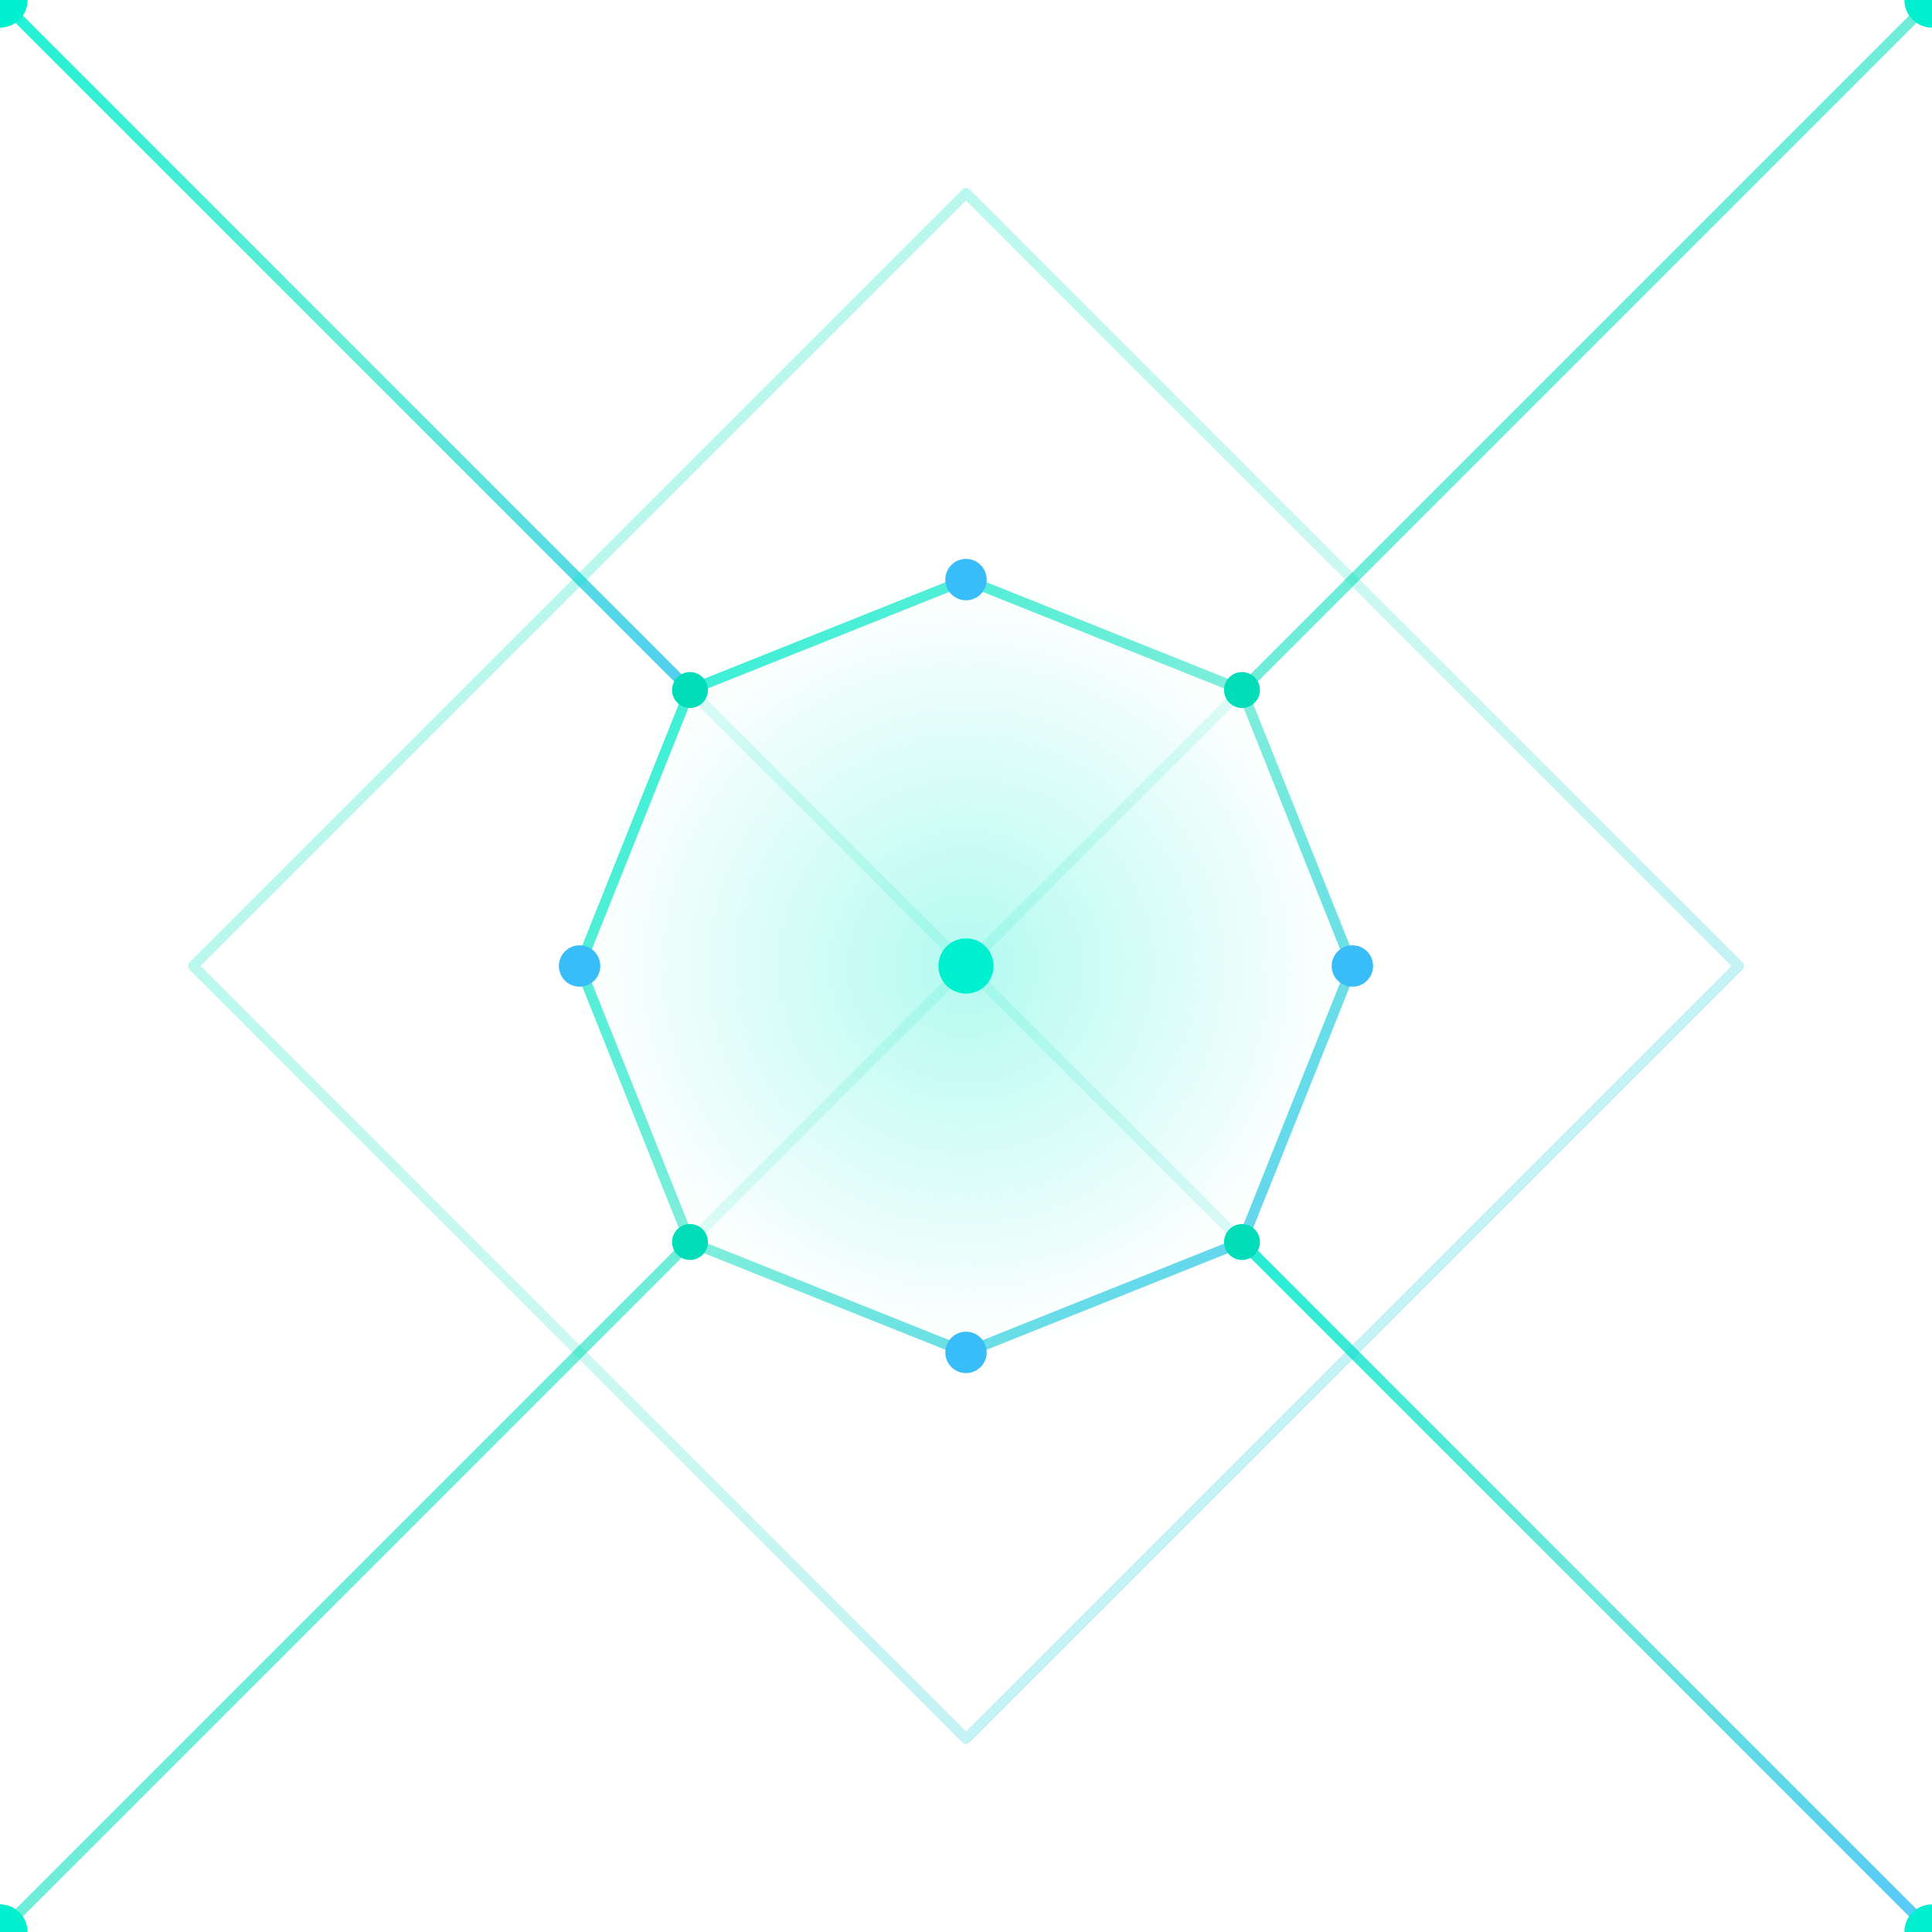
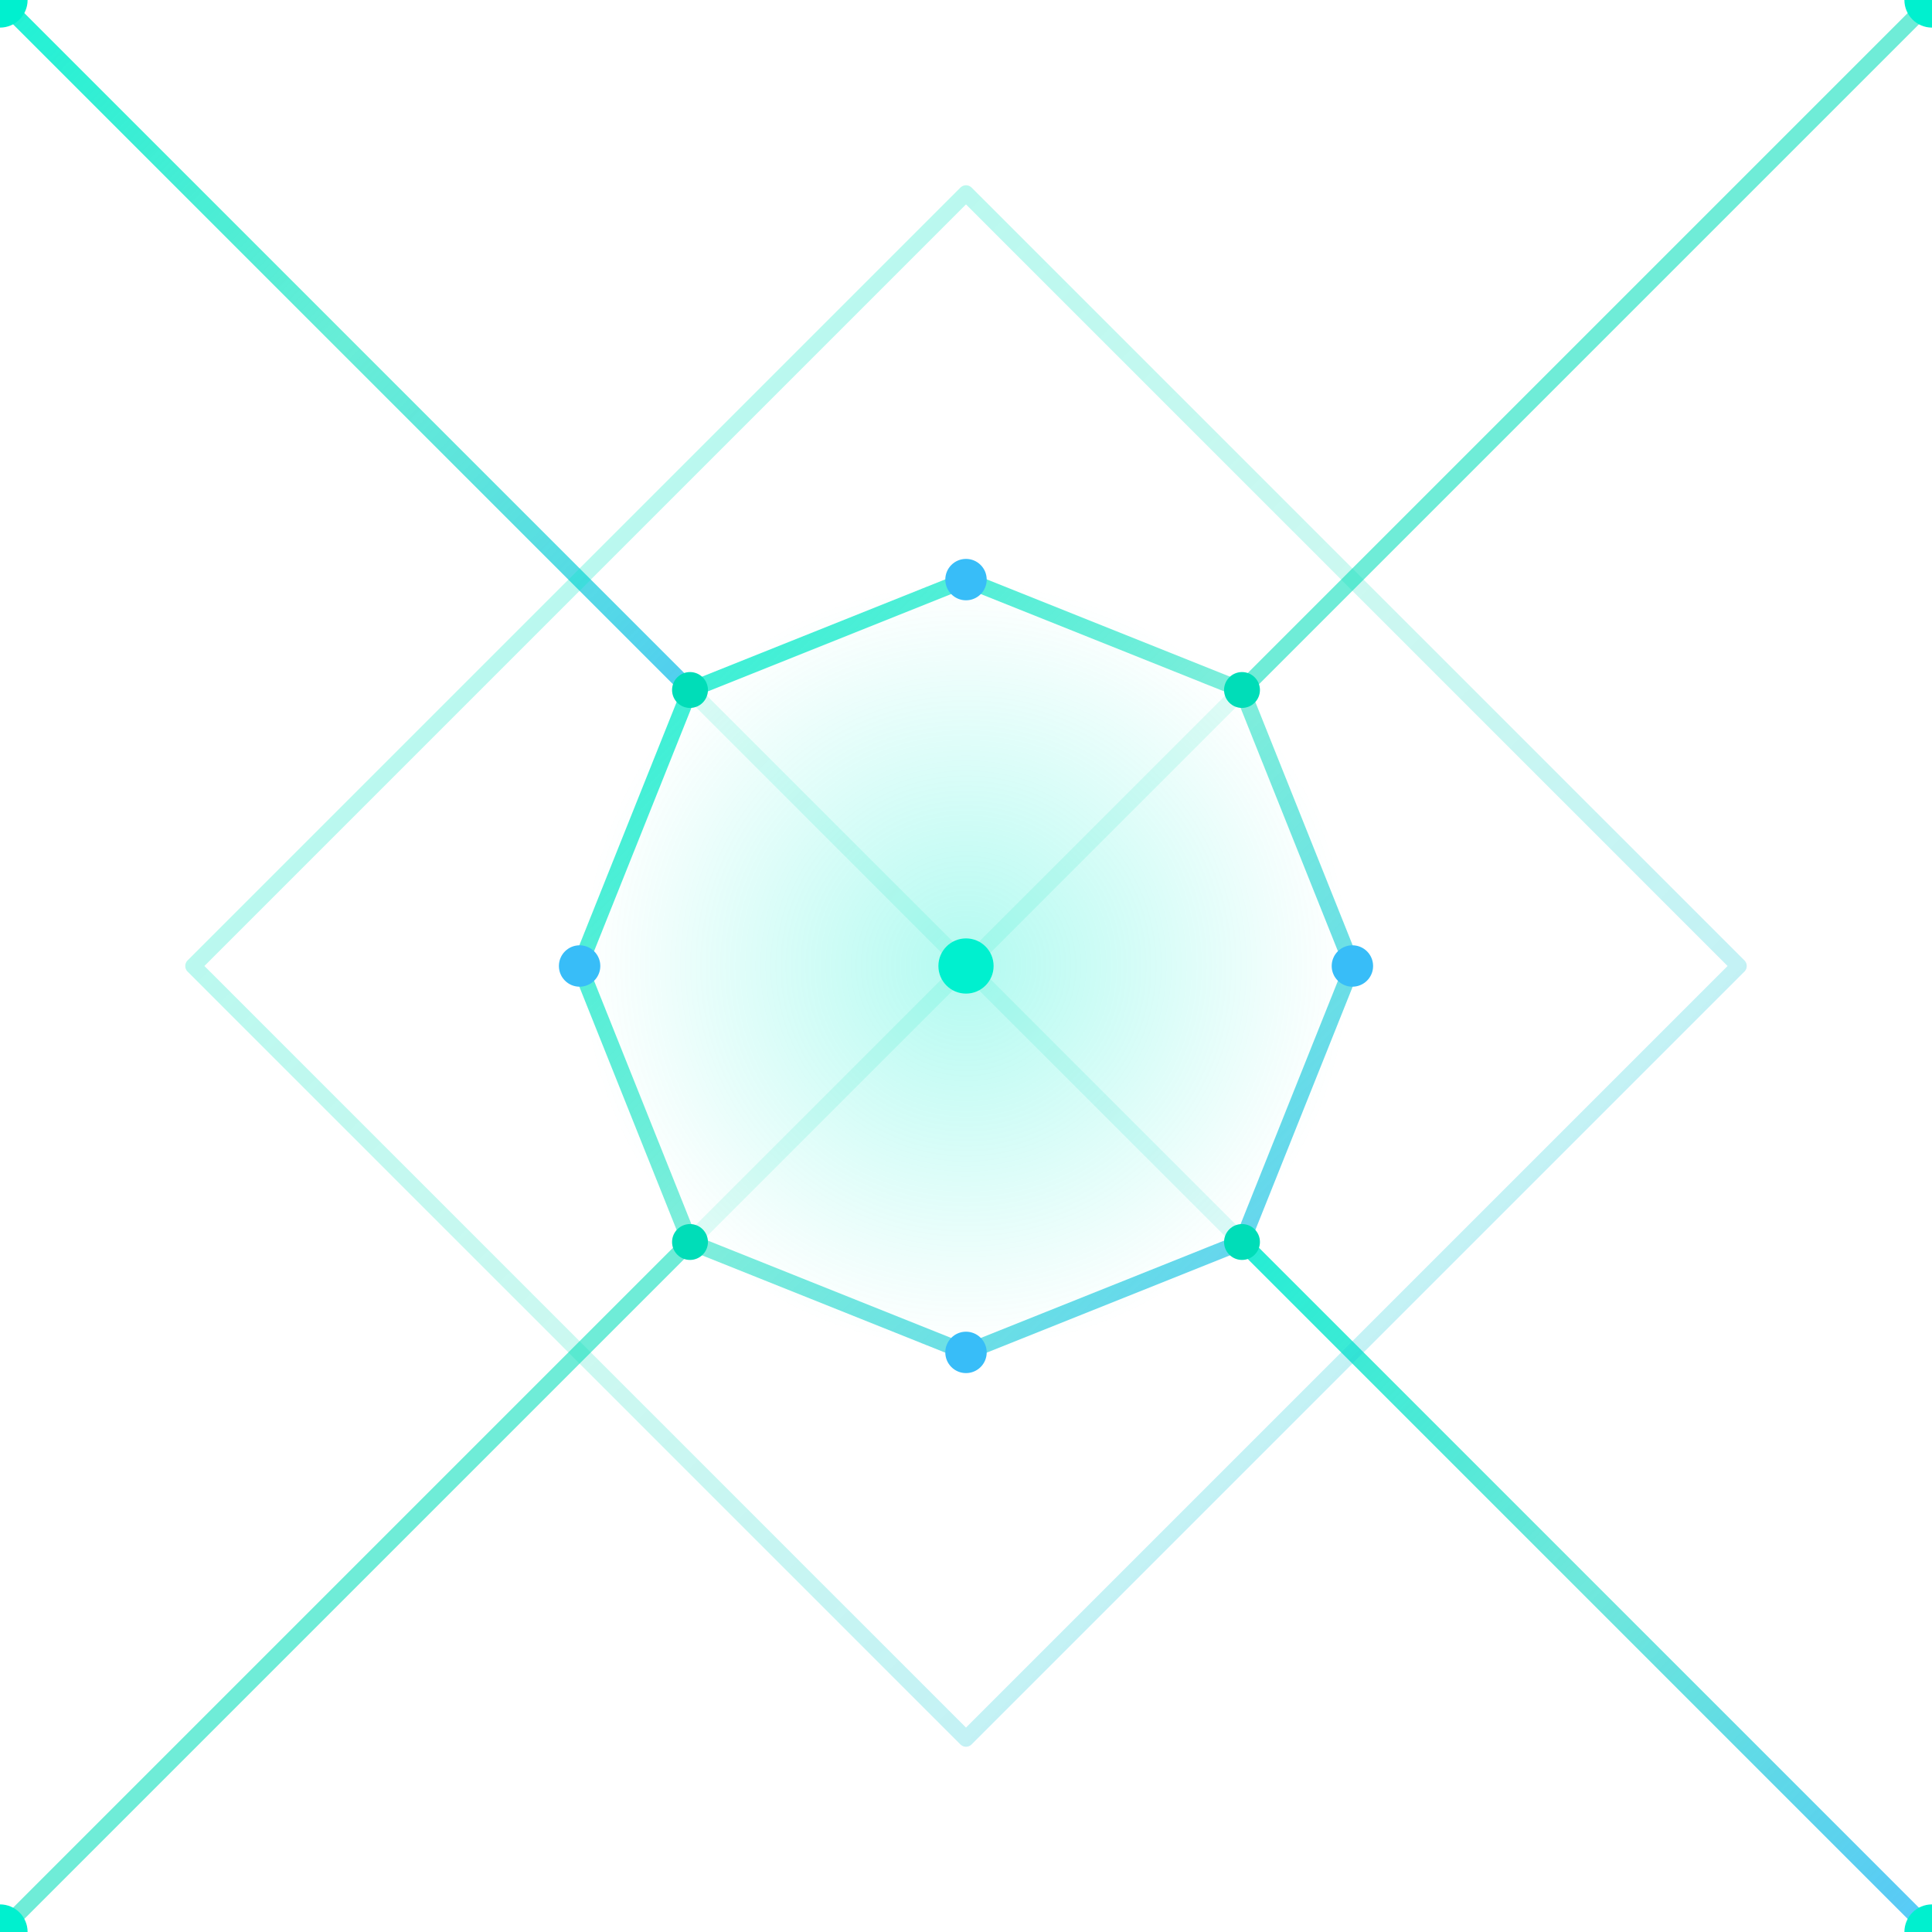
<svg xmlns="http://www.w3.org/2000/svg" width="140" height="140" viewBox="0 0 140 140">
  <defs>
    <linearGradient id="progNodes" x1="0%" y1="0%" x2="100%" y2="100%">
      <stop offset="0%" stop-color="#00f0cf" stop-opacity="0.85" />
      <stop offset="50%" stop-color="#00ddb8" stop-opacity="0.5" />
      <stop offset="100%" stop-color="#38bdf8" stop-opacity="0.8" />
    </linearGradient>
    <radialGradient id="haloLight" cx="50%" cy="50%" r="50%">
      <stop offset="0%" stop-color="#00f0cf" stop-opacity="0.3" />
      <stop offset="100%" stop-color="#00f0cf" stop-opacity="0" />
    </radialGradient>
  </defs>
  <circle cx="70" cy="70" r="28" fill="url(#haloLight)" />
-   <g stroke="url(#progNodes)" stroke-width="0.75" fill="none" stroke-linecap="round" stroke-linejoin="round">
+   <g stroke="url(#progNodes)" stroke-width="1.15" fill="none" stroke-linecap="round" stroke-linejoin="round">
    <polygon points="70,42 90,50 98,70 90,90 70,98 50,90 42,70 50,50" />
    <line x1="70" y1="42" x2="70" y2="0" />
    <line x1="90" y1="50" x2="140" y2="0" />
    <line x1="98" y1="70" x2="140" y2="70" />
    <line x1="90" y1="90" x2="140" y2="140" />
    <line x1="70" y1="98" x2="70" y2="140" />
    <line x1="50" y1="90" x2="0" y2="140" />
    <line x1="42" y1="70" x2="0" y2="70" />
    <line x1="50" y1="50" x2="0" y2="0" />
    <polygon points="70,14 126,70 70,126 14,70" stroke-opacity="0.4" />
    <line x1="0" y1="0" x2="140" y2="140" stroke-opacity="0.25" />
    <line x1="140" y1="0" x2="0" y2="140" stroke-opacity="0.25" />
  </g>
  <circle cx="70" cy="70" r="2" fill="#00f0cf" />
  <circle cx="70" cy="42" r="1.5" fill="#38bdf8" />
  <circle cx="90" cy="50" r="1.3" fill="#00ddb8" />
  <circle cx="98" cy="70" r="1.5" fill="#38bdf8" />
  <circle cx="90" cy="90" r="1.3" fill="#00ddb8" />
  <circle cx="70" cy="98" r="1.5" fill="#38bdf8" />
  <circle cx="50" cy="90" r="1.3" fill="#00ddb8" />
  <circle cx="42" cy="70" r="1.5" fill="#38bdf8" />
  <circle cx="50" cy="50" r="1.3" fill="#00ddb8" />
  <circle cx="0" cy="0" r="2" fill="#00f0cf" />
  <circle cx="140" cy="0" r="2" fill="#00f0cf" />
  <circle cx="0" cy="140" r="2" fill="#00f0cf" />
  <circle cx="140" cy="140" r="2" fill="#00f0cf" />
</svg>
